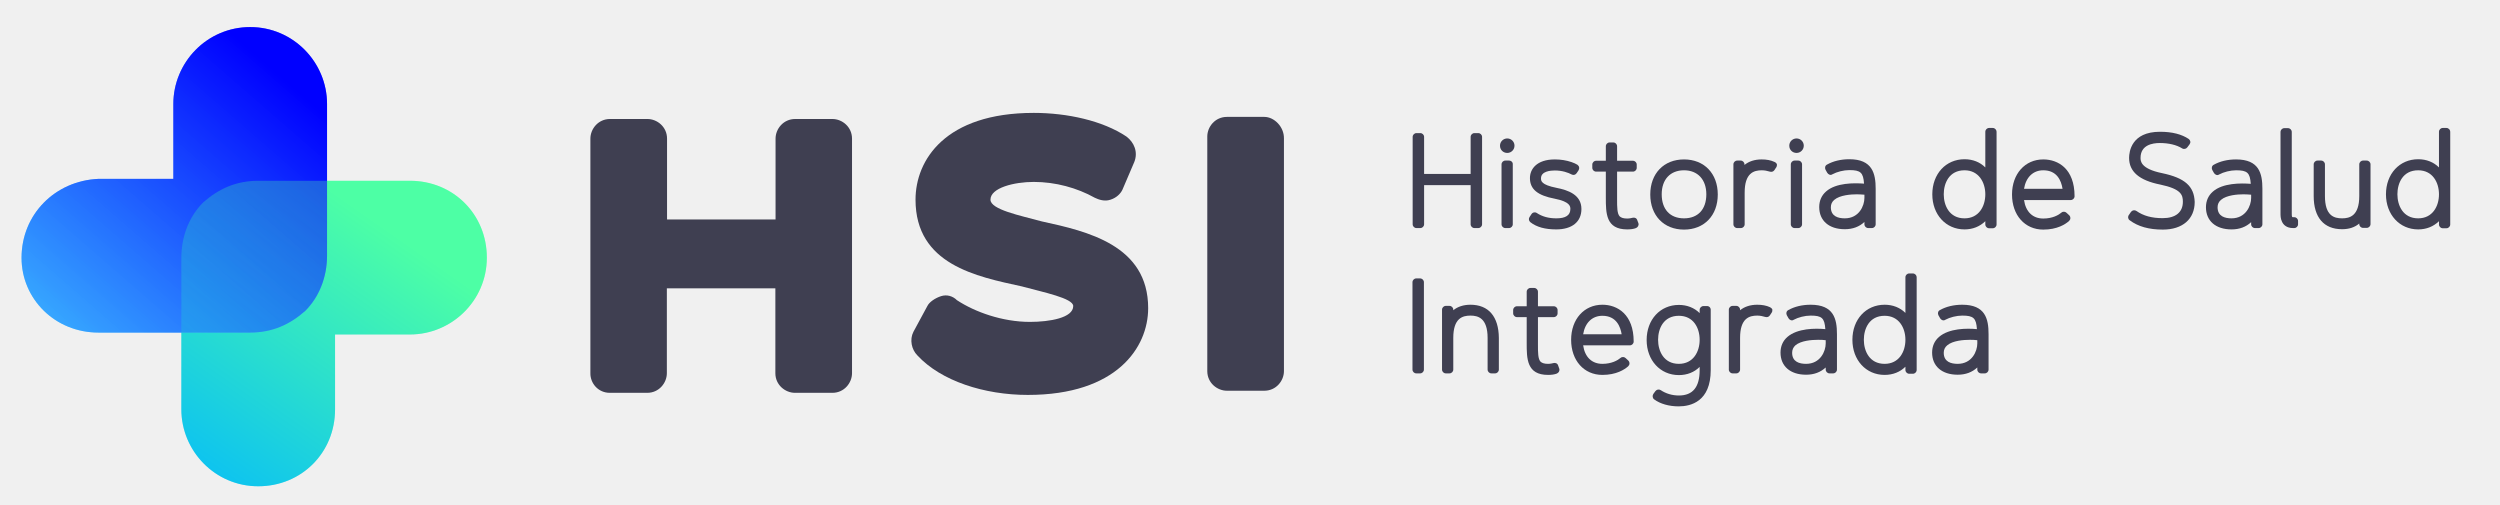
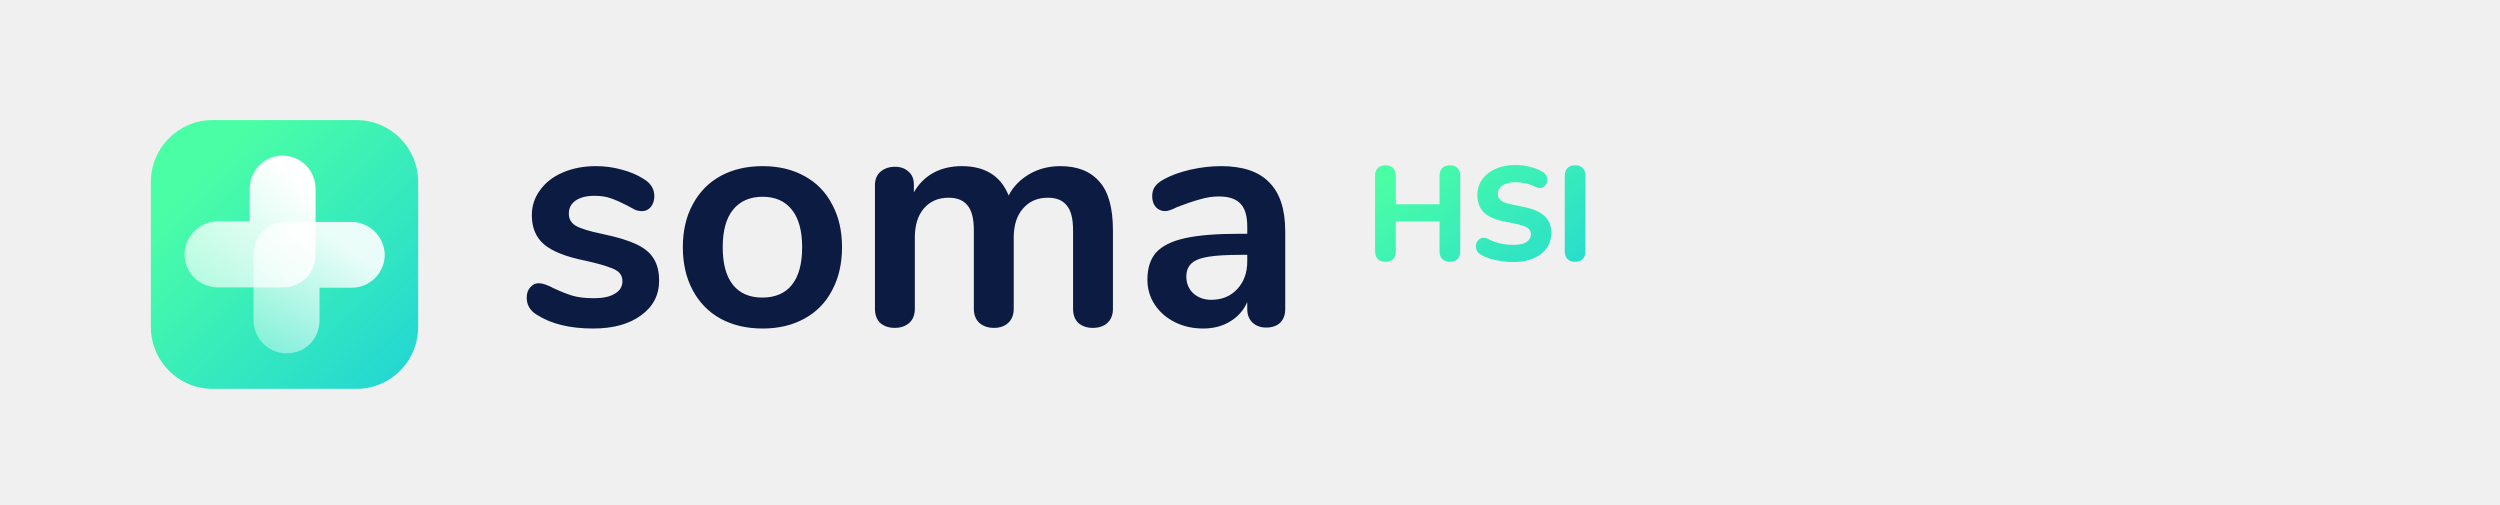
<svg xmlns="http://www.w3.org/2000/svg" version="1.1" id="Layer_1" x="0px" y="0px" viewBox="0 0 1311 264.6" style="enable-background:new 0 0 1311 264.6;" xml:space="preserve">
-   <style type="text/css">
+   <defs id="defs488">
+     <clipPath id="clip0_2_9">
+       <rect width="140.166" height="140.92" fill="#ffffff" transform="translate(0,61.0391)" id="rect114" x="0" y="0" />
+     </clipPath>
+     <linearGradient id="paint0_linear_2_9" x1="150.07" y1="213.379" x2="27.035" y2="88.777" gradientUnits="userSpaceOnUse">
+       <stop stop-color="#1DD1DA" id="stop94" />
+       <stop offset="1" stop-color="#4AFEA6" id="stop96" />
+     </linearGradient>
+     <linearGradient id="paint1_linear_2_9" x1="94.955" y1="121.756" x2="47.655" y2="189.06" gradientUnits="userSpaceOnUse">
+       <stop stop-color="white" stop-opacity="0.9" id="stop99" />
+       <stop offset="1" stop-color="white" stop-opacity="0.3" id="stop101" />
+     </linearGradient>
+     <linearGradient id="paint2_linear_2_9" x1="30.583" y1="156.493" x2="82.782" y2="96.737" gradientUnits="userSpaceOnUse">
+       <stop stop-color="white" stop-opacity="0.6" id="stop104" />
+       <stop offset="1" stop-color="white" id="stop106" />
+     </linearGradient>
+     <linearGradient id="paint3_linear_2_9" x1="766.55" y1="166.419" x2="686.326" y2="62.381" gradientUnits="userSpaceOnUse" gradientTransform="translate(79.11477,1.937638)">
+       <stop stop-color="#1DD1DA" id="stop109" />
+       <stop offset="1" stop-color="#4AFEA6" id="stop111" />
+     </linearGradient>
+   </defs>
+   <style type="text/css" id="style383">
	.st0{fill:url(#SVGID_1_);}
	.st1{opacity:0.7;}
	.st2{fill:url(#SVGID_2_);}
	.st3{fill:url(#SVGID_3_);}
	.st4{fill:#3F3F51;}
	.st5{opacity:0.3;}
	.st6{fill:url(#SVGID_4_);}
</style>
-   <g>
-     <linearGradient id="SVGID_1_" gradientUnits="userSpaceOnUse" x1="191.255" y1="272.374" x2="81.416" y2="115.243" gradientTransform="matrix(1 0 0 -1 0 384)">
-       <stop offset="0" style="stop-color:#4DFFA5" />
-       <stop offset="1" style="stop-color:#00B7FF" />
-     </linearGradient>
-     <path class="st0" d="M215,94.8h-79.6c-11.4,0-20.7,4.1-28.9,11.4c-7.2,7.2-11.4,17.6-11.4,28.9v79.6c0,21.7,17.6,40.3,40.3,40.3   s40.3-17.6,40.3-40.3v-39.3H215c21.7,0,40.3-17.6,40.3-40.3C255.3,112.4,237.7,94.8,215,94.8z" />
+   <linearGradient id="SVGID_3_" gradientUnits="userSpaceOnUse" x1="41.189" y1="191.35" x2="162.438" y2="330.9" gradientTransform="matrix(1 0 0 -1 0 384)">
+     <stop offset="0" style="stop-color:#4DD5FF;stop-opacity:0" id="stop405" />
+     <stop offset="0" style="stop-color:#2FA9FF;stop-opacity:0.9" id="stop407" />
+     <stop offset="1" style="stop-color:#0000FF" id="stop409" />
+   </linearGradient>
+   <path d="m 311.01,172.276 c -12.157,0 -21.971,-2.398 -29.444,-7.193 -3.569,-2.119 -5.353,-5.131 -5.353,-9.034 0,-2.231 0.613,-4.015 1.84,-5.354 1.227,-1.45 2.732,-2.175 4.517,-2.175 1.896,0 4.517,0.893 7.863,2.677 3.569,1.673 6.803,2.956 9.703,3.848 3.011,0.892 6.803,1.338 11.376,1.338 4.684,0 8.309,-0.78 10.874,-2.342 2.677,-1.561 4.015,-3.736 4.015,-6.524 0,-1.896 -0.557,-3.402 -1.673,-4.517 -1.004,-1.116 -2.9,-2.119 -5.688,-3.012 -2.677,-1.003 -6.803,-2.119 -12.38,-3.345 -9.926,-2.008 -17.064,-4.852 -21.413,-8.533 -4.239,-3.68 -6.358,-8.755 -6.358,-15.223 0,-4.908 1.45,-9.313 4.35,-13.217 2.9,-4.015 6.859,-7.082 11.878,-9.201 5.13,-2.231 10.93,-3.346 17.399,-3.346 4.684,0 9.201,0.614 13.551,1.84 4.349,1.115 8.253,2.788 11.71,5.019 3.569,2.231 5.354,5.186 5.354,8.867 0,2.231 -0.614,4.127 -1.841,5.688 -1.226,1.45 -2.732,2.175 -4.517,2.175 -1.226,0 -2.453,-0.223 -3.68,-0.669 -1.115,-0.558 -2.565,-1.339 -4.35,-2.342 -3.234,-1.673 -6.022,-2.9 -8.364,-3.681 -2.343,-0.892 -5.242,-1.338 -8.7,-1.338 -4.126,0 -7.417,0.836 -9.87,2.509 -2.342,1.673 -3.513,3.959 -3.513,6.859 0,2.788 1.226,4.908 3.68,6.357 2.454,1.45 7.194,2.9 14.22,4.35 7.473,1.561 13.328,3.346 17.566,5.353 4.238,2.008 7.25,4.517 9.034,7.529 1.896,3.011 2.844,6.859 2.844,11.543 0,7.584 -3.179,13.663 -9.536,18.235 -6.245,4.573 -14.61,6.859 -25.094,6.859 z m 88.892,0 c -8.364,0 -15.725,-1.728 -22.082,-5.186 -6.246,-3.457 -11.098,-8.42 -14.555,-14.889 -3.458,-6.469 -5.186,-13.997 -5.186,-22.585 0,-8.588 1.728,-16.06 5.186,-22.417 3.457,-6.469 8.309,-11.432 14.555,-14.89 6.357,-3.457 13.718,-5.186 22.082,-5.186 8.365,0 15.67,1.729 21.916,5.186 6.357,3.457 11.209,8.421 14.555,14.89 3.457,6.357 5.186,13.829 5.186,22.417 0,8.588 -1.729,16.116 -5.186,22.585 -3.346,6.469 -8.198,11.432 -14.555,14.889 -6.246,3.458 -13.551,5.186 -21.916,5.186 z m -0.167,-16.227 c 6.803,0 11.99,-2.231 15.559,-6.692 3.569,-4.461 5.353,-11.042 5.353,-19.741 0,-8.588 -1.784,-15.112 -5.353,-19.573 -3.569,-4.573 -8.7,-6.859 -15.392,-6.859 -6.691,0 -11.877,2.286 -15.558,6.859 -3.569,4.461 -5.353,10.985 -5.353,19.573 0,8.699 1.784,15.28 5.353,19.741 3.569,4.461 8.699,6.692 15.391,6.692 z m 156.286,-68.926 c 8.923,0 15.726,2.677 20.41,8.03 4.796,5.242 7.194,13.774 7.194,25.597 v 41.154 c 0,3.234 -1.004,5.744 -3.011,7.528 -1.896,1.673 -4.406,2.51 -7.529,2.51 -3.011,0 -5.52,-0.837 -7.528,-2.51 -1.896,-1.784 -2.844,-4.294 -2.844,-7.528 v -41.154 c 0,-6.135 -1.115,-10.484 -3.346,-13.049 -2.119,-2.677 -5.409,-4.016 -9.87,-4.016 -5.465,0 -9.815,1.896 -13.049,5.688 -3.235,3.681 -4.852,8.756 -4.852,15.224 v 37.307 c 0,3.234 -1.004,5.744 -3.011,7.528 -1.896,1.673 -4.35,2.51 -7.361,2.51 -3.011,0 -5.521,-0.837 -7.528,-2.51 -2.008,-1.784 -3.012,-4.294 -3.012,-7.528 v -41.154 c 0,-6.135 -1.115,-10.484 -3.346,-13.049 -2.119,-2.677 -5.409,-4.016 -9.87,-4.016 -5.465,0 -9.815,1.896 -13.049,5.688 -3.123,3.681 -4.684,8.756 -4.684,15.224 v 37.307 c 0,3.234 -1.004,5.744 -3.012,7.528 -2.007,1.673 -4.516,2.51 -7.528,2.51 -3.011,0 -5.521,-0.837 -7.528,-2.51 -1.896,-1.784 -2.844,-4.294 -2.844,-7.528 V 97.161 c 0,-3.123 1.004,-5.521 3.011,-7.194 2.008,-1.673 4.517,-2.51 7.529,-2.51 2.899,0 5.241,0.837 7.026,2.51 1.896,1.561 2.844,3.848 2.844,6.859 v 4.015 c 2.565,-4.461 5.967,-7.863 10.205,-10.205 4.35,-2.342 9.313,-3.513 14.889,-3.513 12.268,0 20.466,5.13 24.593,15.391 2.453,-4.684 6.078,-8.42 10.874,-11.208 4.795,-2.788 10.205,-4.182 16.227,-4.182 z m 84.325,0 c 11.376,0 19.796,2.844 25.261,8.532 5.577,5.577 8.365,14.109 8.365,25.596 v 40.82 c 0,3.012 -0.892,5.41 -2.677,7.194 -1.784,1.673 -4.238,2.509 -7.361,2.509 -2.899,0 -5.297,-0.892 -7.193,-2.676 -1.785,-1.785 -2.677,-4.127 -2.677,-7.027 v -3.68 c -1.896,4.35 -4.907,7.751 -9.034,10.205 -4.015,2.454 -8.699,3.68 -14.053,3.68 -5.465,0 -10.428,-1.115 -14.889,-3.346 -4.461,-2.23 -7.974,-5.297 -10.54,-9.201 -2.565,-3.903 -3.847,-8.253 -3.847,-13.049 0,-6.022 1.505,-10.762 4.517,-14.22 3.122,-3.457 8.141,-5.967 15.056,-7.528 6.915,-1.562 16.451,-2.342 28.608,-2.342 h 4.182 v -3.848 c 0,-5.465 -1.171,-9.424 -3.513,-11.878 -2.342,-2.565 -6.134,-3.848 -11.376,-3.848 -3.235,0 -6.525,0.502 -9.871,1.506 -3.346,0.892 -7.305,2.231 -11.878,4.015 -2.899,1.45 -5.018,2.175 -6.357,2.175 -2.007,0 -3.68,-0.725 -5.019,-2.175 -1.227,-1.45 -1.84,-3.346 -1.84,-5.688 0,-1.896 0.446,-3.513 1.338,-4.852 1.004,-1.45 2.621,-2.788 4.852,-4.015 3.904,-2.119 8.532,-3.792 13.885,-5.019 5.465,-1.227 10.819,-1.84 16.061,-1.84 z m -5.186,70.097 c 5.576,0 10.093,-1.84 13.551,-5.521 3.568,-3.792 5.353,-8.643 5.353,-14.555 v -3.513 h -3.011 c -7.473,0 -13.272,0.335 -17.399,1.004 -4.127,0.669 -7.082,1.84 -8.867,3.513 -1.784,1.673 -2.676,3.96 -2.676,6.859 0,3.569 1.226,6.525 3.68,8.867 2.565,2.231 5.688,3.346 9.369,3.346 z" fill="#0b1b41" id="path82" />
+   <g clip-path="url(#clip0_2_9)" id="g90" transform="translate(79.11477,1.937638)">
+     <path d="M 107.905,201.96 H 32.26 C 14.461,201.96 -4.88281e-4,187.42 -4.88281e-4,169.526 V 93.474 C -4.88281e-4,75.579 14.461,61.04 32.26,61.04 h 75.645 c 17.799,0 32.261,14.539 32.261,32.434 v 76.052 c 0,17.95 -14.406,32.434 -32.261,32.434 z" fill="url(#paint0_linear_2_9)" id="path84" style="fill:url(#paint0_linear_2_9)" />
+     <path d="M 105.069,114.445 H 71.084 c -4.895,0 -8.844,1.789 -12.348,4.921 -3.115,3.131 -4.895,7.493 -4.895,12.414 v 34.167 c 0,9.283 7.453,17.392 17.298,17.392 9.845,0 17.298,-7.494 17.298,-17.392 v -16.999 h 16.909 c 9.233,0 17.298,-7.494 17.298,-17.392 -0.333,-9.618 -7.954,-17.111 -17.576,-17.111 z" fill="url(#paint1_linear_2_9)" id="path86" style="fill:url(#paint1_linear_2_9)" />
+     <path d="m 35.153,148.78 h 33.985 c 4.895,0 8.844,-1.79 12.348,-4.921 3.115,-3.132 4.895,-7.494 4.895,-12.415 V 97.053 c 0,-9.283 -7.453,-17.391 -17.298,-17.391 -9.845,0 -17.243,8.108 -17.243,17.391 V 114.053 H 34.931 c -9.845,0.392 -17.298,8.109 -17.298,17.783 0.223,9.227 7.676,16.944 17.521,16.944 z" fill="url(#paint2_linear_2_9)" id="path88" style="fill:url(#paint2_linear_2_9)" />
  </g>
-   <g class="st1">
-     <linearGradient id="SVGID_2_" gradientUnits="userSpaceOnUse" x1="41.189" y1="191.35" x2="162.438" y2="330.9" gradientTransform="matrix(1 0 0 -1 0 384)">
-       <stop offset="0" style="stop-color:#4DD5FF;stop-opacity:0" />
-       <stop offset="0" style="stop-color:#5ED9FF;stop-opacity:0.9" />
-       <stop offset="1" style="stop-color:#5252FF" />
-     </linearGradient>
-     <path class="st2" d="M51.6,174.4h79.6c11.4,0,20.7-4.1,28.9-11.4c7.2-7.2,11.4-17.6,11.4-28.9V54.5c0-21.7-17.6-40.3-40.3-40.3   S90.9,32.8,90.9,54.5v39.3H51.6c-22.7,1-40.3,18.6-40.3,41.4C11.3,156.8,28.9,174.4,51.6,174.4z" />
-   </g>
-   <linearGradient id="SVGID_3_" gradientUnits="userSpaceOnUse" x1="41.189" y1="191.35" x2="162.438" y2="330.9" gradientTransform="matrix(1 0 0 -1 0 384)">
-     <stop offset="0" style="stop-color:#4DD5FF;stop-opacity:0" />
-     <stop offset="0" style="stop-color:#2FA9FF;stop-opacity:0.9" />
-     <stop offset="1" style="stop-color:#0000FF" />
-   </linearGradient>
-   <path class="st3" d="M51.6,174.4h79.6c11.4,0,20.7-4.1,28.9-11.4c7.2-7.2,11.4-17.6,11.4-28.9V54.5c0-21.7-17.6-40.3-40.3-40.3  S90.9,32.8,90.9,54.5v39.3H51.6c-22.7,1-40.3,18.6-40.3,41.4C11.3,156.8,28.9,174.4,51.6,174.4z" />
-   <g>
-     <path class="st4" d="M319.8,206h19.6c6.2,0,10.3-5.2,10.3-10.3v-44.5h56.9v44.5c0,6.2,5.2,10.3,10.3,10.3h19.6   c6.2,0,10.3-5.2,10.3-10.3v-123c0-6.2-5.2-10.3-10.3-10.3H417c-6.2,0-10.3,5.2-10.3,10.3v42.4h-56.9V72.7c0-6.2-5.2-10.3-10.3-10.3   h-19.6c-6.2,0-10.3,5.2-10.3,10.3v123C309.5,200.9,313.6,206,319.8,206z" />
-     <path class="st4" d="M539,207.1c46.5,0,63.1-24.8,63.1-45.5c0-33.1-32-40.3-55.8-45.5c-11.4-3.1-26.9-6.2-26.9-11.4   c0-6.2,12.4-9.3,22.7-9.3c11.4,0,22.7,3.1,32,8.3c2.1,1,5.2,2.1,8.3,1c3.1-1,5.2-3.1,6.2-5.2l6.2-14.5c2.1-5.2,0-10.3-4.1-13.4   c-12.4-8.3-31-12.4-48.6-12.4c-46.5,0-62,24.8-62,45.5c0,34.1,32,40.3,55.8,45.5c11.4,3.1,26.9,6.2,26.9,10.3   c0,6.2-12.4,8.3-22.7,8.3c-14.5,0-28.9-5.2-38.3-11.4c-2.1-2.1-5.2-3.1-8.3-2.1c-3.1,1-6.2,3.1-7.2,5.2L479,174   c-2.1,4.1-1,9.3,2.1,12.4C493.5,199.8,516.2,207.1,539,207.1z" />
-     <path class="st4" d="M663,61.3h-19.6c-6.2,0-10.3,5.2-10.3,10.3v123c0,6.2,5.2,10.3,10.3,10.3H663c6.2,0,10.3-5.2,10.3-10.3v-122   C673.4,66.5,668.2,61.3,663,61.3z" />
-   </g>
-   <g class="st5">
-     <linearGradient id="SVGID_4_" gradientUnits="userSpaceOnUse" x1="191.255" y1="272.374" x2="81.416" y2="115.243" gradientTransform="matrix(1 0 0 -1 0 384)">
-       <stop offset="0" style="stop-color:#4DFFA5" />
-       <stop offset="1" style="stop-color:#00B7FF" />
-     </linearGradient>
-     <path class="st6" d="M215,94.8h-79.6c-11.4,0-20.7,4.1-28.9,11.4c-7.2,7.2-11.4,17.6-11.4,28.9v79.6c0,21.7,17.6,40.3,40.3,40.3   s40.3-17.6,40.3-40.3v-39.3H215c21.7,0,40.3-17.6,40.3-40.3C255.3,112.4,237.7,94.8,215,94.8z" />
-   </g>
-   <g>
-     <path class="st4" d="M771.2,117.6c0,1.1,0.9,2,2,2h2c1.1,0,2-0.9,2-2V71.8c0-1.1-0.9-2-2-2h-2c-1.1,0-2,0.9-2,2v19.4h-24.4V71.8   c0-1.1-0.9-2-2-2h-2c-1.1,0-2,0.9-2,2v45.8c0,1.1,0.9,2,2,2h2c1.1,0,2-0.9,2-2V97.1h24.4V117.6z" />
-     <path class="st4" d="M791.3,84.2h-1.9c-1.1,0-2,0.9-2,2v31.4c0,1.1,0.9,2,2,2h1.9c1.1,0,2-0.9,2-2V86.2   C793.4,85.1,792.5,84.2,791.3,84.2z" />
-     <path class="st4" d="M790.4,80.2c2.1,0,3.8-1.7,3.8-3.8c0-2.1-1.7-3.8-3.8-3.8s-3.8,1.7-3.8,3.8C786.6,78.6,788.3,80.2,790.4,80.2z   " />
-     <path class="st4" d="M802.5,116.5c3.3,2.6,7.8,3.8,13.6,3.8c8.3,0,13.2-4,13.2-10.7c0-7.5-7-9.9-13.1-11.1l0,0   c-8.1-1.6-8.1-3.7-8.1-5c0-3.7,5-4.1,7.2-4.1c4,0,7,1.1,8.9,2.1c0.9,0.5,2,0.2,2.6-0.7l1-1.5c0.3-0.5,0.4-1,0.3-1.6   c-0.1-0.5-0.5-1-0.9-1.3c-0.8-0.5-1.9-1-3.1-1.4c-2.6-0.9-5.6-1.4-8.7-1.4c-9.6,0-13.1,5.1-13.1,9.8c0,5.8,4,9.1,13,10.8   c8.2,1.6,8.2,4.2,8.2,5.4c0,3.3-2.5,4.9-7.3,4.9c-4.1,0-7.4-0.9-10.3-2.8c-0.4-0.3-1-0.4-1.5-0.3c-0.5,0.1-1,0.4-1.3,0.9l-1,1.5   C801.5,114.7,801.7,115.8,802.5,116.5z" />
-     <path class="st4" d="M858.6,115.5c-0.3-1.1-1.4-1.6-2.5-1.3c-0.4,0.1-1.5,0.4-2.8,0.4c-1.9,0-3.1-0.4-3.9-1.1   c-1.4-1.4-1.4-4.9-1.4-8.9V90h8.3c1.1,0,2-0.9,2-2v-1.7c0-1.1-0.9-2-2-2H848v-7.6c0-1.1-0.9-2-2-2h-1.9c-1.1,0-2,0.9-2,2v7.6H837   c-1.1,0-2,0.9-2,2V88c0,1.1,0.9,2,2,2h5.1v13.6c0,8.2,0,16.7,11.2,16.7c1.7,0,3.4-0.2,4.6-0.7c1-0.4,1.6-1.5,1.3-2.5L858.6,115.5z" />
-     <path class="st4" d="M883.1,83.6c-10.6,0-17.7,7.4-17.7,18.4c0,11,7.1,18.4,17.7,18.4c10.6,0,17.7-7.4,17.7-18.4   C900.8,91,893.7,83.6,883.1,83.6z M894.8,101.9c0,7.9-4.4,12.6-11.7,12.6c-7.3,0-11.7-4.7-11.7-12.6c0-7.8,4.5-12.6,11.7-12.6   C890.3,89.3,894.8,94.2,894.8,101.9z" />
-     <path class="st4" d="M930.5,84.9c-1.9-0.9-4.2-1.3-6.7-1.3c-3.6,0-6.7,1-9,2.9v-0.3c0-1.1-0.9-2-2-2H911c-1.1,0-2,0.9-2,2v31.4   c0,1.1,0.9,2,2,2h1.9c1.1,0,2-0.9,2-2V101c0-10.3,4.8-11.7,9-11.7c1.4,0,2.9,0.3,4.2,0.7c0.9,0.3,1.9,0,2.4-0.8l1-1.5   c0.3-0.5,0.4-1.1,0.3-1.7C931.5,85.6,931.1,85.1,930.5,84.9z" />
-     <path class="st4" d="M943,84.2h-1.9c-1.1,0-2,0.9-2,2v31.4c0,1.1,0.9,2,2,2h1.9c1.1,0,2-0.9,2-2V86.2C945,85.1,944.1,84.2,943,84.2   z" />
-     <path class="st4" d="M942.1,80.2c2.1,0,3.8-1.7,3.8-3.8c0-2.1-1.7-3.8-3.8-3.8c-2.1,0-3.8,1.7-3.8,3.8   C938.3,78.6,940,80.2,942.1,80.2z" />
-     <path class="st4" d="M977.7,117.6c0,1.1,0.9,2,2,2h1.9c1.1,0,2-0.9,2-2V99c0-8-1.7-15.5-13.8-15.5c-4.5,0-8.5,1-11.7,2.8   c-1,0.5-1.3,1.7-0.8,2.7l0.9,1.6c0.3,0.5,0.7,0.8,1.2,1c0.5,0.2,1.1,0.1,1.5-0.2c2.4-1.3,5.9-2.2,8.9-2.2c5.9,0,7.3,1.3,7.7,7.1   c-5.2-0.4-14.7-0.5-19.9,4.1c-2.4,2.1-3.6,4.9-3.6,8.2c0,7.1,5.1,11.6,13.4,11.6c4.2,0,7.6-1.3,10.3-3.8V117.6z M977.7,102.1v1.7   c0,4.1-2.8,10.7-10.3,10.7c-3.4,0-7.3-1-7.3-5.8c0-1.6,0.6-2.9,1.8-3.9c2.9-2.5,8.7-2.9,11.8-2.9C975,101.9,976.4,102,977.7,102.1z   " />
-     <path class="st4" d="M1045,67.1h-1.9c-1.1,0-2,0.9-2,2v18.7c-2.8-2.8-6.6-4.3-10.9-4.3c-9.8,0-16.9,7.7-16.9,18.4   c0,10.6,7.1,18.4,16.9,18.4c4.3,0,8-1.5,10.9-4.3v1.7c0,1.1,0.9,2,2,2h1.9c1.1,0,2-0.9,2-2V69.2C1047,68,1046.1,67.1,1045,67.1z    M1041.1,101.9c0,6.3-3.4,12.6-10.9,12.6c-8,0-10.9-6.8-10.9-12.6c0-5.8,2.8-12.6,10.9-12.6C1037.7,89.3,1041.1,95.7,1041.1,101.9z   " />
-     <path class="st4" d="M1071.5,83.6c-9.6,0-16.4,7.6-16.4,18.4c0,10.8,6.7,18.4,16.4,18.4c7.3,0,11.6-2.8,13.5-4.5   c0.4-0.4,0.7-0.9,0.7-1.5c0-0.6-0.2-1.1-0.6-1.5l-1.4-1.3c-0.7-0.7-1.9-0.8-2.7-0.1c-1.4,1.2-4.6,3.1-9.5,3.1   c-5.5,0-9.2-3.5-10.1-9.7h24.5c1.1,0,2-0.9,2-2C1087.9,88.6,1079.4,83.6,1071.5,83.6z M1081.6,99h-20.2c1-6.1,4.8-9.7,10.1-9.7   C1078.6,89.3,1080.9,94.6,1081.6,99z" />
-     <path class="st4" d="M1133.8,90.8L1133.8,90.8L1133.8,90.8c-11.3-2.3-11.3-6.4-11.3-8c0-6.8,6.3-7.8,10.1-7.8c4.7,0,8.8,1,11.7,2.8   c0.9,0.6,2.1,0.3,2.7-0.5l1.2-1.6c0.3-0.4,0.5-1,0.4-1.5c-0.1-0.5-0.4-1-0.8-1.3c-3.7-2.5-8.7-3.8-15.1-3.8   c-15,0-16.2,10.5-16.2,13.7c0,7.2,5.3,11.8,16.4,14c10.9,2.3,11.8,5.4,11.8,9c0,5.5-3.8,8.6-10.6,8.6c-5.7,0-10.1-1.2-13.8-3.8   c-0.9-0.6-2.1-0.4-2.8,0.5l-1.1,1.6c-0.7,0.9-0.5,2.2,0.4,2.8c4.4,3.3,10.1,4.9,17.4,4.9c10.3,0,16.7-5.5,16.7-14.5   C1150.6,97.6,1145.7,93.3,1133.8,90.8z" />
-     <path class="st4" d="M1172.6,83.6c-4.5,0-8.5,1-11.7,2.8c-1,0.5-1.3,1.7-0.8,2.7l0.9,1.6c0.3,0.5,0.7,0.8,1.2,1   c0.5,0.2,1.1,0.1,1.5-0.2c2.4-1.3,5.9-2.2,8.9-2.2c5.9,0,7.3,1.3,7.7,7.1c-5.2-0.4-14.7-0.5-19.9,4.1c-2.4,2.1-3.6,4.9-3.6,8.2   c0,7.1,5.1,11.6,13.4,11.6c4.2,0,7.6-1.3,10.3-3.8v1.1c0,1.1,0.9,2,2,2h1.9c1.1,0,2-0.9,2-2V99C1186.4,91,1184.7,83.6,1172.6,83.6z    M1180.5,102.1v1.7c0,4.1-2.8,10.7-10.3,10.7c-3.4,0-7.3-1-7.3-5.8c0-1.6,0.6-2.9,1.8-3.9c2.9-2.5,8.7-2.9,11.8-2.9   C1177.8,101.9,1179.2,102,1180.5,102.1z" />
-     <path class="st4" d="M1203.1,113.9h-0.6c-0.5,0-0.7,0-0.7-1.9V69.2c0-1.1-0.9-2-2-2h-1.9c-1.1,0-2,0.9-2,2V112c0,1,0,2.7,0.8,4.3   c0.7,1.5,2.3,3.3,5.8,3.3h0.6c1.1,0,2-0.9,2-2v-1.7C1205.1,114.8,1204.2,113.9,1203.1,113.9z" />
-     <path class="st4" d="M1241.1,84.2h-1.9c-1.1,0-2,0.9-2,2v16.6c0,10.5-5.1,11.7-9,11.7c-4.2,0-9-1.3-9-11.7V86.2c0-1.1-0.9-2-2-2   h-1.9c-1.1,0-2,0.9-2,2v16.6c0,11.2,5.3,17.4,14.9,17.4c3.6,0,6.7-1,9-3v0.3c0,1.1,0.9,2,2,2h1.9c1.1,0,2-0.9,2-2V86.2   C1243.1,85.1,1242.2,84.2,1241.1,84.2z" />
-     <path class="st4" d="M1282.9,67.1h-1.9c-1.1,0-2,0.9-2,2v18.7c-2.8-2.8-6.6-4.3-10.9-4.3c-9.8,0-16.9,7.7-16.9,18.4   c0,10.6,7.1,18.4,16.9,18.4c4.3,0,8-1.5,10.9-4.3v1.7c0,1.1,0.9,2,2,2h1.9c1.1,0,2-0.9,2-2V69.2C1284.9,68,1284,67.1,1282.9,67.1z    M1268.1,114.5c-8,0-10.9-6.8-10.9-12.6c0-5.8,2.8-12.6,10.9-12.6c7.5,0,10.9,6.3,10.9,12.6C1279,108.2,1275.6,114.5,1268.1,114.5z   " />
-     <path class="st4" d="M744.7,146h-2c-1.1,0-2,0.9-2,2v45.8c0,1.1,0.9,2,2,2h2c1.1,0,2-0.9,2-2V148C746.7,146.9,745.8,146,744.7,146z   " />
-     <path class="st4" d="M771.1,159.8c-3.6,0-6.7,1-9,2.9v-0.3c0-1.1-0.9-2-2-2h-1.9c-1.1,0-2,0.9-2,2v31.4c0,1.1,0.9,2,2,2h1.9   c1.1,0,2-0.9,2-2v-16.6c0-10.3,4.8-11.7,9-11.7c3.9,0,9,1.2,9,11.7v16.6c0,1.1,0.9,2,2,2h1.9c1.1,0,2-0.9,2-2v-16.6   C785.9,166,780.6,159.8,771.1,159.8z" />
-     <path class="st4" d="M817.1,191.7c-0.3-1.1-1.4-1.6-2.5-1.3c-0.4,0.1-1.5,0.4-2.8,0.4c-1.9,0-3.1-0.4-3.9-1.1   c-1.4-1.4-1.4-4.9-1.4-8.9v-14.5h8.3c1.1,0,2-0.9,2-2v-1.7c0-1.1-0.9-2-2-2h-8.3v-7.6c0-1.1-0.9-2-2-2h-1.9c-1.1,0-2,0.9-2,2v7.6   h-5.1c-1.1,0-2,0.9-2,2v1.7c0,1.1,0.9,2,2,2h5.1v13.6c0,8.2,0,16.7,11.2,16.7c1.7,0,3.4-0.2,4.6-0.7c1-0.4,1.6-1.5,1.3-2.5   L817.1,191.7z" />
-     <path class="st4" d="M840.3,159.8c-9.6,0-16.4,7.6-16.4,18.4c0,10.8,6.7,18.4,16.4,18.4c7.3,0,11.6-2.8,13.5-4.5   c0.4-0.4,0.7-0.9,0.7-1.5c0-0.6-0.2-1.1-0.6-1.5l-1.4-1.3c-0.7-0.7-1.9-0.8-2.7-0.1c-1.4,1.2-4.6,3.1-9.5,3.1   c-5.5,0-9.2-3.5-10.1-9.7h24.5c1.1,0,2-0.9,2-2C856.7,164.9,848.2,159.8,840.3,159.8z M850.4,175.3h-20.2c1-6.1,4.8-9.7,10.1-9.7   C847.8,165.6,849.8,171.6,850.4,175.3z" />
-     <path class="st4" d="M895.2,160.5h-1.9c-1.1,0-2,0.9-2,2v1.7c-2.8-2.8-6.6-4.3-10.9-4.3c-9.8,0-16.9,7.7-16.9,18.4   c0,10.6,7.1,18.4,16.9,18.4c4.3,0,8.1-1.5,10.9-4.3v1.7c0,8.9-3.6,13.3-10.9,13.3c-3.5,0-6.8-1-9.5-2.8c-0.9-0.6-2.1-0.4-2.8,0.5   l-1.1,1.5c-0.6,0.9-0.4,2.2,0.4,2.8c3.2,2.4,7.9,3.7,12.9,3.7c6.3,0,16.8-2.5,16.8-19v-31.4C897.2,161.4,896.3,160.5,895.2,160.5z    M891.3,178.2c0,6.3-3.4,12.6-10.9,12.6c-8,0-10.9-6.8-10.9-12.6c0-5.8,2.8-12.6,10.9-12.6C888,165.6,891.3,171.9,891.3,178.2z" />
-     <path class="st4" d="M928.2,161.1c-1.9-0.9-4.2-1.3-6.7-1.3c-3.6,0-6.7,1-9,2.9v-0.3c0-1.1-0.9-2-2-2h-1.9c-1.1,0-2,0.9-2,2v31.4   c0,1.1,0.9,2,2,2h1.9c1.1,0,2-0.9,2-2v-16.6c0-10.3,4.8-11.7,9-11.7c1.4,0,2.9,0.3,4.2,0.7c0.9,0.3,1.9,0,2.4-0.8l1-1.5   c0.3-0.5,0.4-1.1,0.3-1.7C929.2,161.8,928.8,161.4,928.2,161.1z" />
-     <path class="st4" d="M949.5,159.8c-4.5,0-8.5,1-11.7,2.8c-1,0.5-1.3,1.7-0.8,2.7l0.9,1.6c0.3,0.5,0.7,0.8,1.2,1   c0.5,0.2,1.1,0.1,1.5-0.2c2.4-1.3,5.9-2.2,8.9-2.2c5.9,0,7.3,1.3,7.7,7.1c-5.2-0.5-14.6-0.5-19.9,4.1c-2.4,2.1-3.6,4.9-3.6,8.2   c0,7.1,5.1,11.6,13.4,11.6c4.2,0,7.6-1.3,10.3-3.8v1.1c0,1.1,0.9,2,2,2h1.9c1.1,0,2-0.9,2-2v-18.6   C963.3,167.2,961.6,159.8,949.5,159.8z M957.4,178.4v1.7c0,4.1-2.8,10.7-10.3,10.7c-3.4,0-7.3-1-7.3-5.8c0-1.6,0.6-2.9,1.7-3.9   c2.9-2.5,8.7-2.9,11.8-2.9C954.7,178.2,956.1,178.2,957.4,178.4z" />
-     <path class="st4" d="M1003.1,143.4h-1.9c-1.1,0-2,0.9-2,2v18.7c-2.8-2.8-6.6-4.3-10.9-4.3c-9.8,0-16.9,7.7-16.9,18.4   c0,10.6,7.1,18.4,16.9,18.4c4.3,0,8.1-1.5,10.9-4.3v1.7c0,1.1,0.9,2,2,2h1.9c1.1,0,2-0.9,2-2v-48.5   C1005.1,144.3,1004.2,143.4,1003.1,143.4z M999.2,178.2c0,6.3-3.4,12.6-10.9,12.6c-8,0-10.9-6.8-10.9-12.6   c0-5.8,2.8-12.6,10.9-12.6C995.8,165.6,999.2,171.9,999.2,178.2z" />
-     <path class="st4" d="M1029,159.8c-4.5,0-8.5,1-11.7,2.8c-1,0.5-1.3,1.7-0.8,2.7l0.9,1.6c0.3,0.5,0.7,0.8,1.2,1   c0.5,0.2,1.1,0.1,1.5-0.2c2.4-1.3,5.9-2.2,8.9-2.2c5.9,0,7.3,1.3,7.7,7.1c-5.2-0.5-14.6-0.5-19.9,4.1c-2.4,2.1-3.6,4.9-3.6,8.2   c0,7.1,5.1,11.6,13.4,11.6c4.2,0,7.6-1.3,10.3-3.8v1.1c0,1.1,0.9,2,2,2h1.9c1.1,0,2-0.9,2-2v-18.6   C1042.8,167.2,1041.1,159.8,1029,159.8z M1036.9,178.4v1.7c0,4.1-2.8,10.7-10.3,10.7c-3.4,0-7.3-1-7.3-5.8c0-1.6,0.6-2.9,1.8-3.9   c2.9-2.5,8.7-2.9,11.8-2.9C1034.2,178.2,1035.6,178.2,1036.9,178.4z" />
-   </g>
+   <path d="m 726.545,137.289 c -1.773,0 -3.127,-0.49 -4.06,-1.47 -0.933,-0.98 -1.4,-2.357 -1.4,-4.13 V 92.278 c 0,-1.773 0.467,-3.15 1.4,-4.13 0.933,-0.98 2.287,-1.47 4.06,-1.47 1.727,0 3.057,0.49 3.99,1.47 0.933,0.98 1.4,2.357 1.4,4.13 v 14.84 h 22.96 V 92.278 c 0,-1.773 0.467,-3.15 1.4,-4.13 0.933,-0.98 2.263,-1.47 3.99,-1.47 1.773,0 3.127,0.49 4.06,1.47 0.933,0.98 1.4,2.357 1.4,4.13 v 39.41 c 0,1.773 -0.467,3.15 -1.4,4.13 -0.933,0.98 -2.287,1.47 -4.06,1.47 -1.727,0 -3.057,-0.49 -3.99,-1.47 -0.933,-0.98 -1.4,-2.357 -1.4,-4.13 v -15.54 h -22.96 v 15.54 c 0,1.773 -0.467,3.15 -1.4,4.13 -0.887,0.98 -2.217,1.47 -3.99,1.47 z m 66.799,0.14 c -1.96,0 -3.967,-0.164 -6.02,-0.49 -2.007,-0.28 -3.943,-0.7 -5.81,-1.26 -1.82,-0.56 -3.453,-1.26 -4.9,-2.1 -1.027,-0.56 -1.75,-1.284 -2.17,-2.17 -0.42,-0.934 -0.583,-1.867 -0.49,-2.8 0.14,-0.934 0.49,-1.75 1.05,-2.45 0.607,-0.747 1.353,-1.214 2.24,-1.4 0.933,-0.234 1.96,-0.07 3.08,0.49 1.913,1.073 3.99,1.866 6.23,2.38 2.287,0.513 4.55,0.77 6.79,0.77 3.407,0 5.833,-0.514 7.28,-1.54 1.447,-1.074 2.17,-2.404 2.17,-3.99 0,-1.354 -0.513,-2.427 -1.54,-3.22 -1.027,-0.794 -2.823,-1.47 -5.39,-2.03 l -7.91,-1.68 c -4.48,-0.934 -7.817,-2.52 -10.01,-4.76 -2.147,-2.287 -3.22,-5.274 -3.22,-8.96 0,-2.334 0.49,-4.457 1.47,-6.37 0.98,-1.913 2.357,-3.57 4.13,-4.97 1.773,-1.4 3.873,-2.473 6.3,-3.22 2.473,-0.747 5.18,-1.12 8.12,-1.12 2.613,0 5.18,0.327 7.7,0.98 2.52,0.607 4.737,1.517 6.65,2.73 0.933,0.56 1.563,1.283 1.89,2.17 0.373,0.84 0.49,1.703 0.35,2.59 -0.093,0.84 -0.443,1.587 -1.05,2.24 -0.56,0.653 -1.283,1.073 -2.17,1.26 -0.887,0.187 -1.96,-0.023 -3.22,-0.63 -1.54,-0.793 -3.173,-1.377 -4.9,-1.75 -1.727,-0.373 -3.5,-0.56 -5.32,-0.56 -1.96,0 -3.64,0.257 -5.04,0.77 -1.353,0.513 -2.403,1.237 -3.15,2.17 -0.7,0.933 -1.05,2.007 -1.05,3.22 0,1.353 0.49,2.45 1.47,3.29 0.98,0.84 2.683,1.516 5.11,2.03 l 7.91,1.68 c 4.573,0.98 7.98,2.566 10.22,4.76 2.24,2.146 3.36,4.993 3.36,8.54 0,2.333 -0.467,4.456 -1.4,6.37 -0.933,1.866 -2.287,3.476 -4.06,4.83 -1.773,1.353 -3.897,2.403 -6.37,3.15 -2.473,0.7 -5.25,1.05 -8.33,1.05 z m 32.664,-0.14 c -1.773,0 -3.127,-0.49 -4.06,-1.47 -0.933,-0.98 -1.4,-2.357 -1.4,-4.13 V 92.278 c 0,-1.773 0.467,-3.15 1.4,-4.13 0.933,-0.98 2.287,-1.47 4.06,-1.47 1.727,0 3.057,0.49 3.99,1.47 0.933,0.98 1.4,2.357 1.4,4.13 v 39.41 c 0,1.773 -0.467,3.15 -1.4,4.13 -0.887,0.98 -2.217,1.47 -3.99,1.47 z" fill="url(#paint3_linear_2_9)" id="path92" style="fill:url(#paint3_linear_2_9)" />
</svg>
